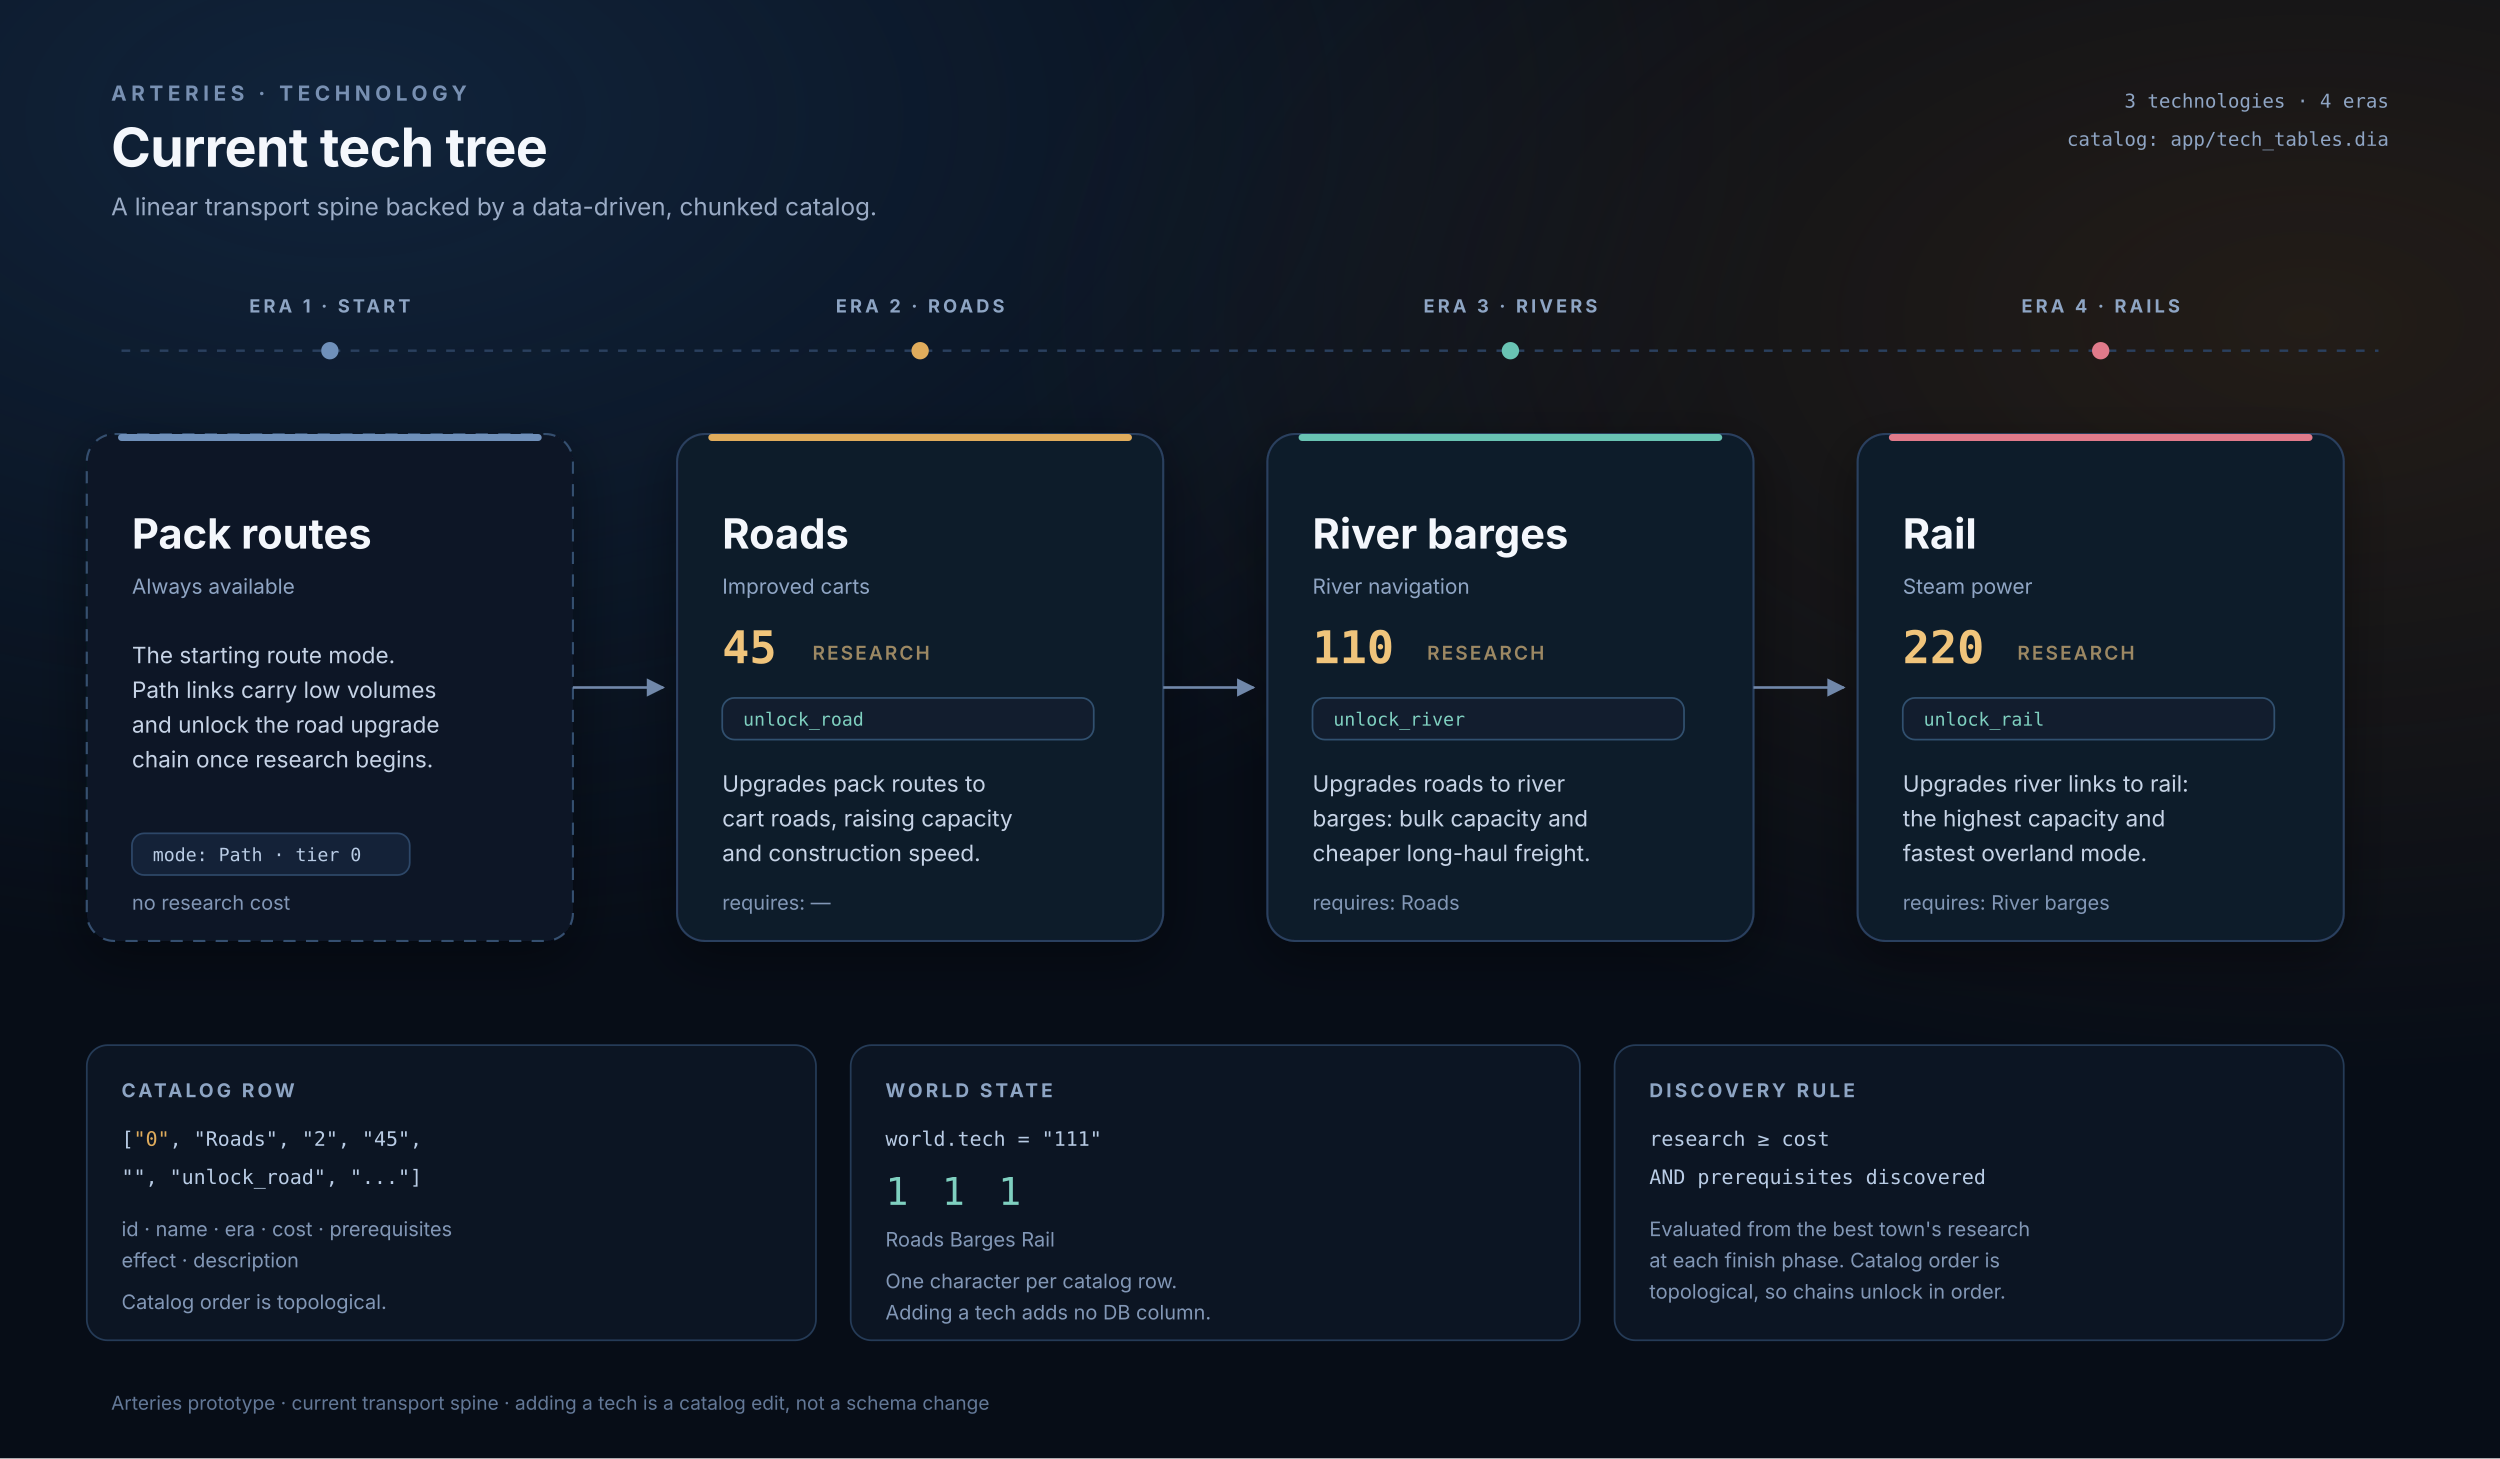
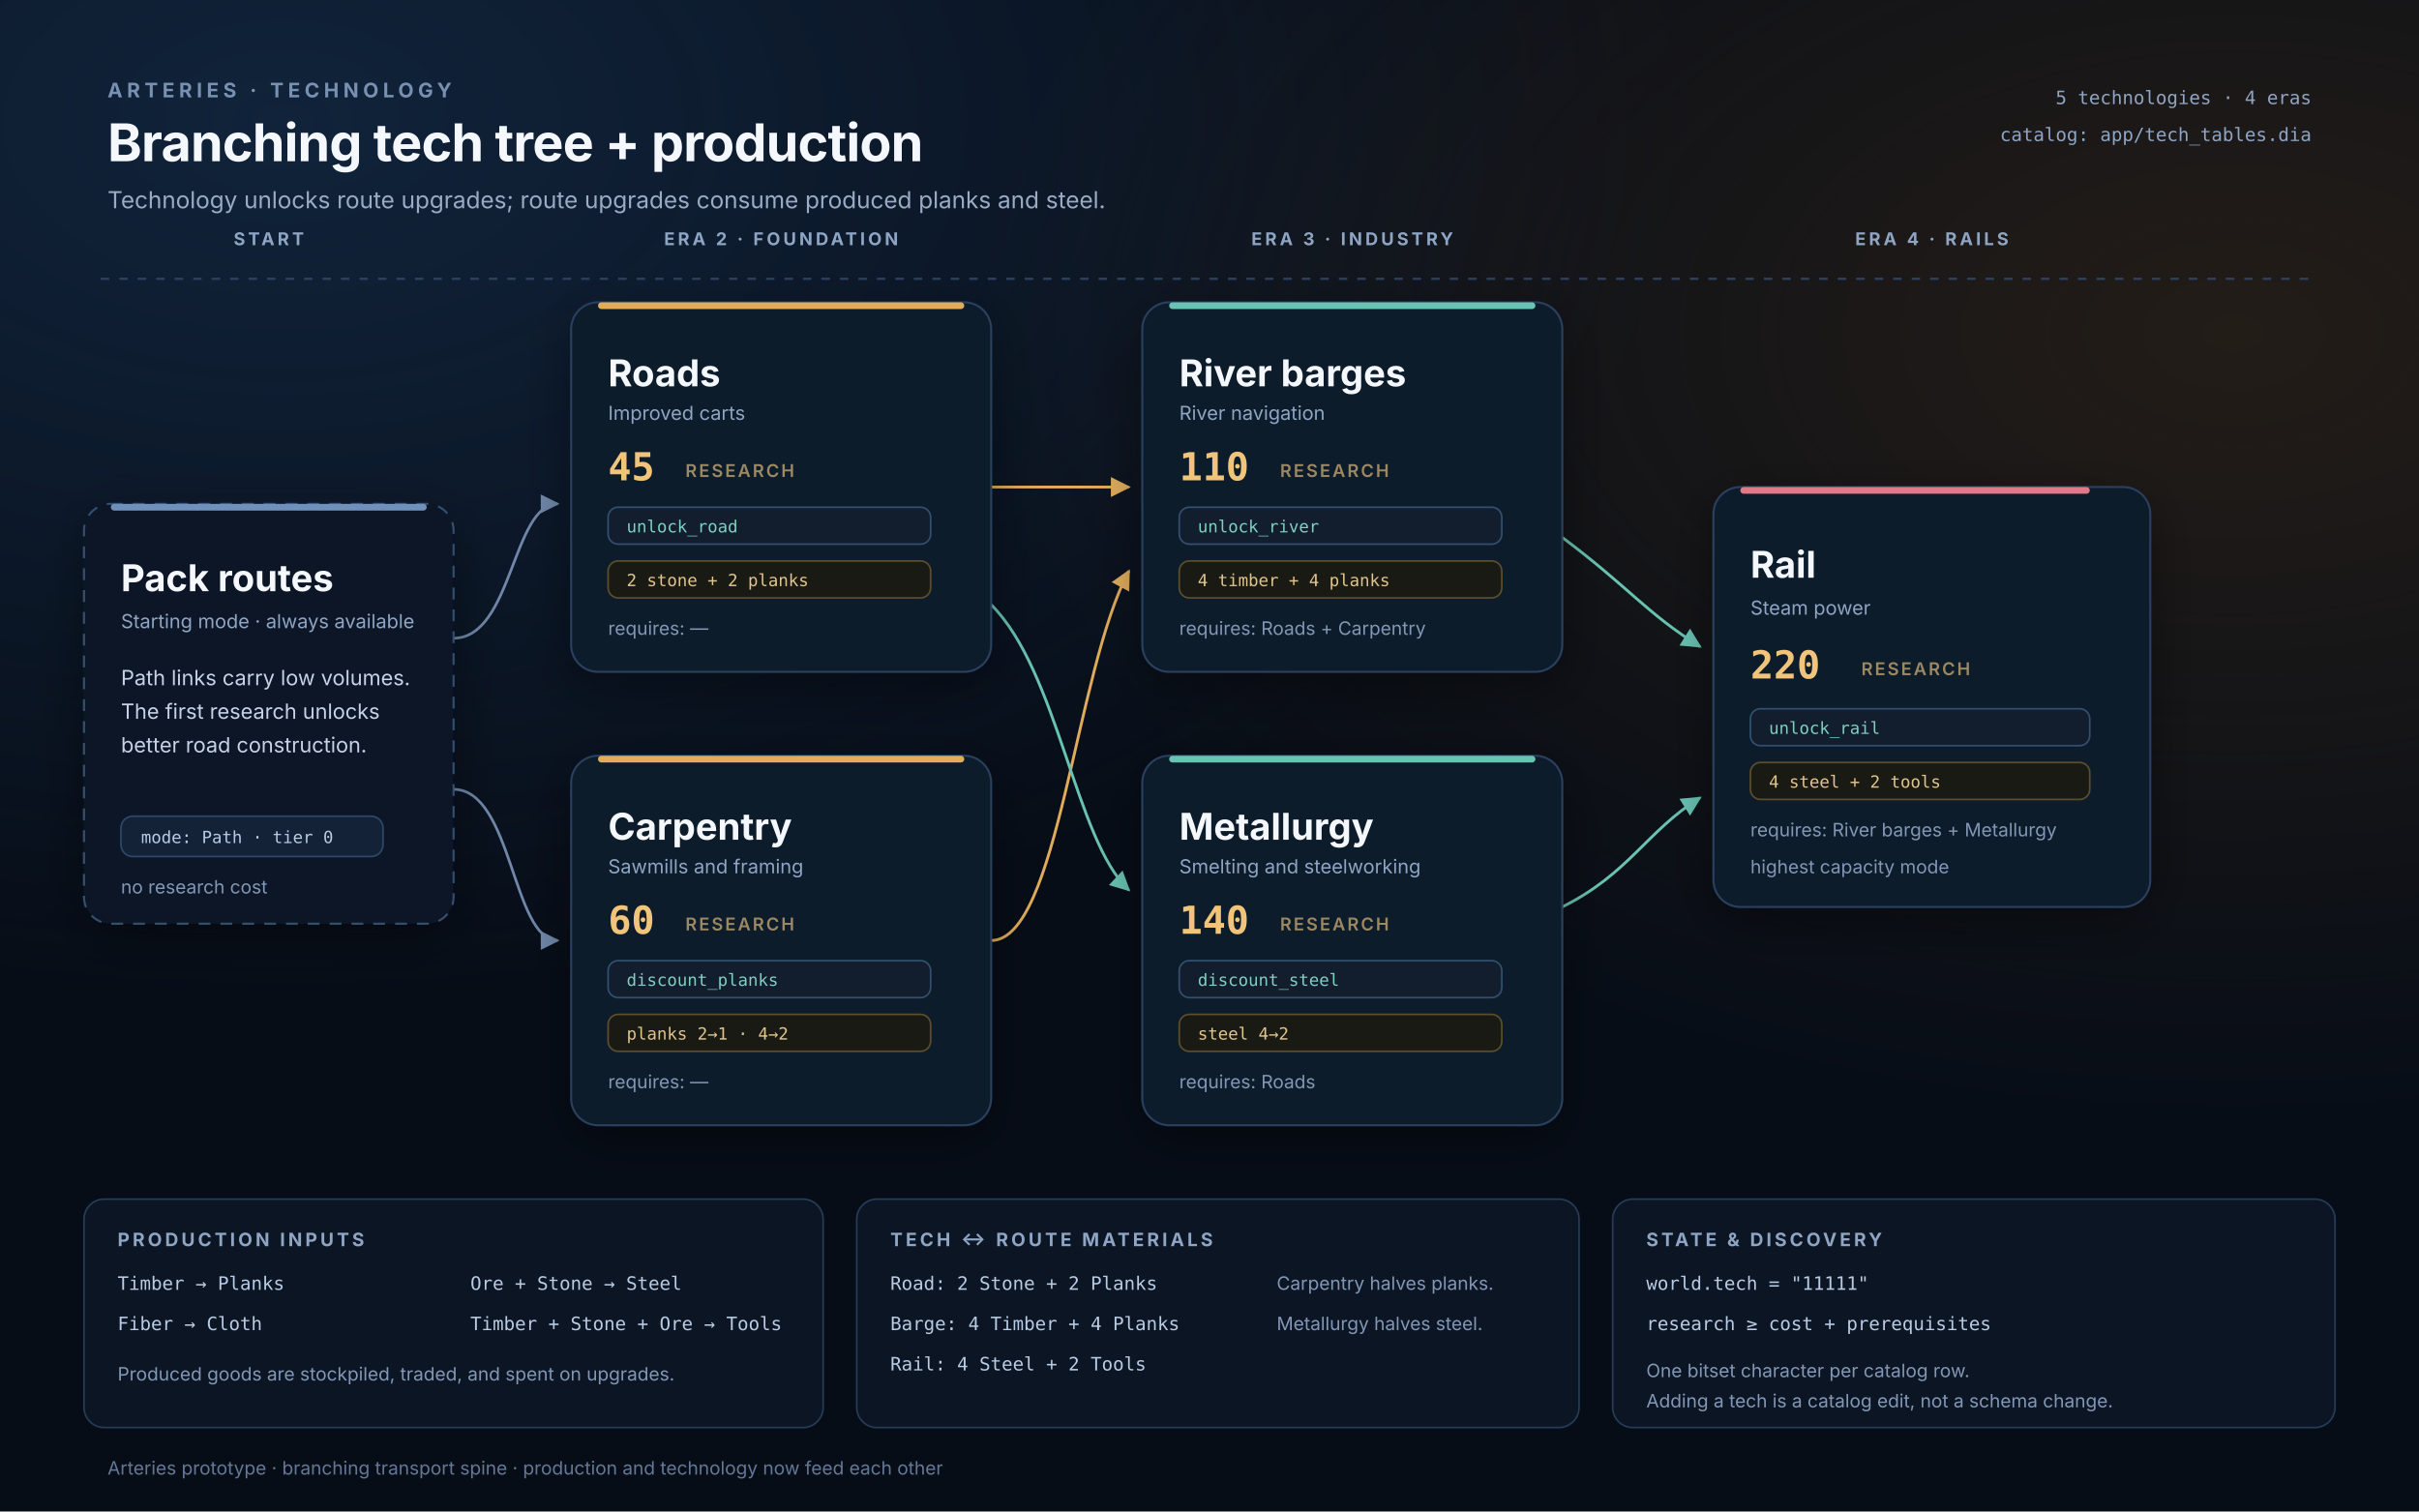
- <svg xmlns="http://www.w3.org/2000/svg" width="1440" height="840" viewBox="0 0 1440 840" role="img" aria-labelledby="title desc">
+ <svg xmlns="http://www.w3.org/2000/svg" width="1440" height="900" viewBox="0 0 1440 900" role="img" aria-labelledby="title desc">
  <defs>
-     <radialGradient id="bgA" cx="14%" cy="8%" r="58%">
+     <radialGradient id="bgA" cx="12%" cy="8%" r="58%">
      <stop offset="0%" stop-color="#173252" stop-opacity="0.60" />
      <stop offset="100%" stop-color="#173252" stop-opacity="0" />
    </radialGradient>
    <radialGradient id="bgB" cx="92%" cy="22%" r="52%">
      <stop offset="0%" stop-color="#4a3218" stop-opacity="0.42" />
      <stop offset="100%" stop-color="#4a3218" stop-opacity="0" />
    </radialGradient>
    <filter id="shadow" x="-20%" y="-20%" width="140%" height="160%">
      <feDropShadow dx="0" dy="9" stdDeviation="15" flood-color="#000000" flood-opacity="0.38" />
    </filter>
    <marker id="arrow" viewBox="0 0 10 10" refX="9" refY="5" markerWidth="7" markerHeight="7" orient="auto">
      <path d="M0,0 L10,5 L0,10 Z" fill="#7188aa" />
+     </marker>
+     <marker id="arrowAmber" viewBox="0 0 10 10" refX="9" refY="5" markerWidth="7" markerHeight="7" orient="auto">
+       <path d="M0,0 L10,5 L0,10 Z" fill="#e0ac5c" />
+     </marker>
+     <marker id="arrowTeal" viewBox="0 0 10 10" refX="9" refY="5" markerWidth="7" markerHeight="7" orient="auto">
+       <path d="M0,0 L10,5 L0,10 Z" fill="#69c3b3" />
    </marker>
  </defs>
  <style>
    .bg { fill: #070d17; }
    .eyebrow { font-family: "Inter", "Segoe UI", system-ui, sans-serif; font-size: 12px; font-weight: 650; letter-spacing: 2.6px; fill: #7890b2; }
    .h1 { font-family: "Inter", "Segoe UI", system-ui, sans-serif; font-size: 31px; font-weight: 700; fill: #f4f7fc; letter-spacing: -0.4px; }
    .sub { font-family: "Inter", "Segoe UI", system-ui, sans-serif; font-size: 14px; fill: #9aabc5; }
    .meta { font-family: "SFMono-Regular", "Cascadia Code", "Roboto Mono", ui-monospace, monospace; font-size: 11px; fill: #8fa5c4; }
    .era { font-family: "Inter", "Segoe UI", system-ui, sans-serif; font-size: 10.5px; font-weight: 650; letter-spacing: 1.8px; fill: #8ea5c4; }
    .card { fill: #0f1a2b; stroke: #2a405e; stroke-width: 1.2; filter: url(#shadow); }
    .start { fill: #0c1727; stroke: #36506f; stroke-width: 1.2; stroke-dasharray: 7 6; filter: url(#shadow); }
    .top-blue { stroke: #6f90ba; stroke-width: 4; stroke-linecap: round; }
    .top-amber { stroke: #e0ac5c; stroke-width: 4; stroke-linecap: round; }
    .top-teal { stroke: #69c3b3; stroke-width: 4; stroke-linecap: round; }
    .top-rose { stroke: #e07a8a; stroke-width: 4; stroke-linecap: round; }
-     .card-title { font-family: "Inter", "Segoe UI", system-ui, sans-serif; font-size: 24px; font-weight: 650; fill: #f4f7fc; }
-     .card-sub { font-family: "Inter", "Segoe UI", system-ui, sans-serif; font-size: 12px; fill: #8fa5c4; }
-     .body { font-family: "Inter", "Segoe UI", system-ui, sans-serif; font-size: 13px; fill: #c6d3e6; }
-     .muted { font-family: "Inter", "Segoe UI", system-ui, sans-serif; font-size: 11.5px; fill: #8297b6; }
-     .cost { font-family: "SFMono-Regular", "Cascadia Code", "Roboto Mono", ui-monospace, monospace; font-size: 26px; font-weight: 600; fill: #f0c47b; }
-     .cost-unit { font-family: "Inter", "Segoe UI", system-ui, sans-serif; font-size: 11px; font-weight: 600; letter-spacing: 1.2px; fill: #9c8863; }
+     .card-title { font-family: "Inter", "Segoe UI", system-ui, sans-serif; font-size: 22px; font-weight: 650; fill: #f4f7fc; }
+     .card-sub { font-family: "Inter", "Segoe UI", system-ui, sans-serif; font-size: 11.5px; fill: #8fa5c4; }
+     .body { font-family: "Inter", "Segoe UI", system-ui, sans-serif; font-size: 12.5px; fill: #c6d3e6; }
+     .muted { font-family: "Inter", "Segoe UI", system-ui, sans-serif; font-size: 11px; fill: #8297b6; }
+     .cost { font-family: "SFMono-Regular", "Cascadia Code", "Roboto Mono", ui-monospace, monospace; font-size: 23px; font-weight: 600; fill: #f0c47b; }
+     .cost-unit { font-family: "Inter", "Segoe UI", system-ui, sans-serif; font-size: 10.5px; font-weight: 600; letter-spacing: 1.2px; fill: #9c8863; }
    .chip { fill: #142238; stroke: #2d4768; stroke-width: 1; }
-     .chip-text { font-family: "SFMono-Regular", "Cascadia Code", "Roboto Mono", ui-monospace, monospace; font-size: 10.5px; fill: #b9cce5; }
+     .chip-text { font-family: "SFMono-Regular", "Cascadia Code", "Roboto Mono", ui-monospace, monospace; font-size: 10px; fill: #b9cce5; }
    .effect { fill: #121d2e; stroke: #31506f; stroke-width: 1; }
-     .effect-text { font-family: "SFMono-Regular", "Cascadia Code", "Roboto Mono", ui-monospace, monospace; font-size: 10.5px; fill: #7fd0c0; }
-     .divider { stroke: #223650; stroke-width: 1; }
+     .effect-text { font-family: "SFMono-Regular", "Cascadia Code", "Roboto Mono", ui-monospace, monospace; font-size: 10px; fill: #7fd0c0; }
+     .material { fill: #1a1a14; stroke: #5b4d2d; stroke-width: 1; }
+     .material-text { font-family: "SFMono-Regular", "Cascadia Code", "Roboto Mono", ui-monospace, monospace; font-size: 10px; fill: #e0c58c; }
    .timeline { stroke: #2a405e; stroke-width: 1.4; stroke-dasharray: 5 6; }
-     .requires { font-family: "Inter", "Segoe UI", system-ui, sans-serif; font-size: 10px; font-weight: 600; letter-spacing: 1.4px; fill: #6f86a8; }
    .panel { fill: #0c1523; stroke: #253b57; stroke-width: 1; }
    .panel-title { font-family: "Inter", "Segoe UI", system-ui, sans-serif; font-size: 11px; font-weight: 650; letter-spacing: 1.8px; fill: #8ea5c4; }
-     .code { font-family: "SFMono-Regular", "Cascadia Code", "Roboto Mono", ui-monospace, monospace; font-size: 11.5px; fill: #b9cce5; }
+     .code { font-family: "SFMono-Regular", "Cascadia Code", "Roboto Mono", ui-monospace, monospace; font-size: 11px; fill: #b9cce5; }
    .code-accent { fill: #e0ac5c; }
-     .bits { font-family: "SFMono-Regular", "Cascadia Code", "Roboto Mono", ui-monospace, monospace; font-size: 22px; letter-spacing: 3px; fill: #7fd0c0; }
    .footer { font-family: "Inter", "Segoe UI", system-ui, sans-serif; font-size: 11px; fill: #637897; }
  </style>
-   <rect class="bg" width="1440" height="840" />
-   <rect width="1440" height="840" fill="url(#bgA)" />
-   <rect width="1440" height="840" fill="url(#bgB)" />
+   <rect class="bg" width="1440" height="900" />
+   <rect width="1440" height="900" fill="url(#bgA)" />
+   <rect width="1440" height="900" fill="url(#bgB)" />
  <text class="eyebrow" x="64" y="58">ARTERIES · TECHNOLOGY</text>
-   <text class="h1" x="64" y="96">Current tech tree</text>
-   <text class="sub" x="64" y="124">A linear transport spine backed by a data-driven, chunked catalog.</text>
-   <text class="meta" x="1376" y="62" text-anchor="end">3 technologies · 4 eras</text>
+   <text class="h1" x="64" y="96">Branching tech tree + production</text>
+   <text class="sub" x="64" y="124">Technology unlocks route upgrades; route upgrades consume produced planks and steel.</text>
+   <text class="meta" x="1376" y="62" text-anchor="end">5 technologies · 4 eras</text>
  <text class="meta" x="1376" y="84" text-anchor="end">catalog: app/tech_tables.dia</text>
-   <line class="timeline" x1="70" y1="202" x2="1370" y2="202" />
-   <circle cx="190" cy="202" r="5" fill="#6f90ba" />
-   <circle cx="530" cy="202" r="5" fill="#e0ac5c" />
-   <circle cx="870" cy="202" r="5" fill="#69c3b3" />
-   <circle cx="1210" cy="202" r="5" fill="#e07a8a" />
-   <text class="era" x="190" y="180" text-anchor="middle">ERA 1 · START</text>
-   <text class="era" x="530" y="180" text-anchor="middle">ERA 2 · ROADS</text>
-   <text class="era" x="870" y="180" text-anchor="middle">ERA 3 · RIVERS</text>
-   <text class="era" x="1210" y="180" text-anchor="middle">ERA 4 · RAILS</text>
-   <rect class="start" x="50" y="250" width="280" height="292" rx="16" />
-   <line class="top-blue" x1="70" y1="252" x2="310" y2="252" />
-   <text class="card-title" x="76" y="316">Pack routes</text>
-   <text class="card-sub" x="76" y="342">Always available</text>
-   <text class="body" x="76" y="382">The starting route mode.</text>
-   <text class="body" x="76" y="402">Path links carry low volumes</text>
-   <text class="body" x="76" y="422">and unlock the road upgrade</text>
-   <text class="body" x="76" y="442">chain once research begins.</text>
-   <rect class="chip" x="76" y="480" width="160" height="24" rx="7" />
-   <text class="chip-text" x="88" y="496">mode: Path · tier 0</text>
-   <text class="muted" x="76" y="524">no research cost</text>
-   <rect class="card" x="390" y="250" width="280" height="292" rx="16" />
-   <line class="top-amber" x1="410" y1="252" x2="650" y2="252" />
-   <text class="card-title" x="416" y="316">Roads</text>
-   <text class="card-sub" x="416" y="342">Improved carts</text>
-   <text class="cost" x="416" y="382">45</text>
-   <text class="cost-unit" x="468" y="380">RESEARCH</text>
-   <rect class="effect" x="416" y="402" width="214" height="24" rx="7" />
-   <text class="effect-text" x="428" y="418">unlock_road</text>
-   <text class="body" x="416" y="456">Upgrades pack routes to</text>
-   <text class="body" x="416" y="476">cart roads, raising capacity</text>
-   <text class="body" x="416" y="496">and construction speed.</text>
-   <text class="muted" x="416" y="524">requires: —</text>
-   <rect class="card" x="730" y="250" width="280" height="292" rx="16" />
-   <line class="top-teal" x1="750" y1="252" x2="990" y2="252" />
-   <text class="card-title" x="756" y="316">River barges</text>
-   <text class="card-sub" x="756" y="342">River navigation</text>
-   <text class="cost" x="756" y="382">110</text>
-   <text class="cost-unit" x="822" y="380">RESEARCH</text>
-   <rect class="effect" x="756" y="402" width="214" height="24" rx="7" />
-   <text class="effect-text" x="768" y="418">unlock_river</text>
-   <text class="body" x="756" y="456">Upgrades roads to river</text>
-   <text class="body" x="756" y="476">barges: bulk capacity and</text>
-   <text class="body" x="756" y="496">cheaper long-haul freight.</text>
-   <text class="muted" x="756" y="524">requires: Roads</text>
-   <rect class="card" x="1070" y="250" width="280" height="292" rx="16" />
-   <line class="top-rose" x1="1090" y1="252" x2="1330" y2="252" />
-   <text class="card-title" x="1096" y="316">Rail</text>
-   <text class="card-sub" x="1096" y="342">Steam power</text>
-   <text class="cost" x="1096" y="382">220</text>
-   <text class="cost-unit" x="1162" y="380">RESEARCH</text>
-   <rect class="effect" x="1096" y="402" width="214" height="24" rx="7" />
-   <text class="effect-text" x="1108" y="418">unlock_rail</text>
-   <text class="body" x="1096" y="456">Upgrades river links to rail:</text>
-   <text class="body" x="1096" y="476">the highest capacity and</text>
-   <text class="body" x="1096" y="496">fastest overland mode.</text>
-   <text class="muted" x="1096" y="524">requires: River barges</text>
-   <line x1="330" y1="396" x2="382" y2="396" stroke="#7188aa" stroke-width="1.5" marker-end="url(#arrow)" />
-   <line x1="670" y1="396" x2="722" y2="396" stroke="#7188aa" stroke-width="1.5" marker-end="url(#arrow)" />
-   <line x1="1010" y1="396" x2="1062" y2="396" stroke="#7188aa" stroke-width="1.5" marker-end="url(#arrow)" />
-   <rect class="panel" x="50" y="602" width="420" height="170" rx="12" />
-   <text class="panel-title" x="70" y="632">CATALOG ROW</text>
-   <text class="code" x="70" y="660">[<tspan class="code-accent">"0"</tspan>, "Roads", "2", "45",</text>
-   <text class="code" x="70" y="682">  "", "unlock_road", "..."]</text>
-   <text class="muted" x="70" y="712">id · name · era · cost · prerequisites</text>
-   <text class="muted" x="70" y="730">effect · description</text>
-   <text class="muted" x="70" y="754">Catalog order is topological.</text>
-   <rect class="panel" x="490" y="602" width="420" height="170" rx="12" />
-   <text class="panel-title" x="510" y="632">WORLD STATE</text>
-   <text class="code" x="510" y="660">world.tech = "111"</text>
-   <text class="bits" x="510" y="694">1   1   1</text>
-   <text class="muted" x="510" y="718">Roads   Barges   Rail</text>
-   <text class="muted" x="510" y="742">One character per catalog row.</text>
-   <text class="muted" x="510" y="760">Adding a tech adds no DB column.</text>
-   <rect class="panel" x="930" y="602" width="420" height="170" rx="12" />
-   <text class="panel-title" x="950" y="632">DISCOVERY RULE</text>
-   <text class="code" x="950" y="660">research ≥ cost</text>
-   <text class="code" x="950" y="682">AND prerequisites discovered</text>
-   <text class="muted" x="950" y="712">Evaluated from the best town's research</text>
-   <text class="muted" x="950" y="730">at each finish phase. Catalog order is</text>
-   <text class="muted" x="950" y="748">topological, so chains unlock in order.</text>
-   <text class="footer" x="64" y="812">Arteries prototype · current transport spine · adding a tech is a catalog edit, not a schema change</text>
+   <line class="timeline" x1="60" y1="166" x2="1380" y2="166" />
+   <text class="era" x="160" y="146" text-anchor="middle">START</text>
+   <text class="era" x="465" y="146" text-anchor="middle">ERA 2 · FOUNDATION</text>
+   <text class="era" x="805" y="146" text-anchor="middle">ERA 3 · INDUSTRY</text>
+   <text class="era" x="1150" y="146" text-anchor="middle">ERA 4 · RAILS</text>
+   <path d="M270,380 C305,380 305,300 332,300" fill="none" stroke="#7188aa" stroke-width="1.6" marker-end="url(#arrow)" />
+   <path d="M270,470 C305,470 305,560 332,560" fill="none" stroke="#7188aa" stroke-width="1.6" marker-end="url(#arrow)" />
+   <path d="M590,290 L672,290" fill="none" stroke="#e0ac5c" stroke-width="1.7" marker-end="url(#arrowAmber)" />
+   <path d="M590,560 C630,560 640,400 672,340" fill="none" stroke="#e0ac5c" stroke-width="1.7" marker-end="url(#arrowAmber)" />
+   <path d="M590,360 C630,400 640,500 672,530" fill="none" stroke="#69c3b3" stroke-width="1.7" marker-end="url(#arrowTeal)" />
+   <path d="M930,320 C970,350 980,365 1012,385" fill="none" stroke="#69c3b3" stroke-width="1.7" marker-end="url(#arrowTeal)" />
+   <path d="M930,540 C970,520 980,495 1012,475" fill="none" stroke="#69c3b3" stroke-width="1.7" marker-end="url(#arrowTeal)" />
+   <rect class="start" x="50" y="300" width="220" height="250" rx="16" />
+   <line class="top-blue" x1="68" y1="302" x2="252" y2="302" />
+   <text class="card-title" x="72" y="352">Pack routes</text>
+   <text class="card-sub" x="72" y="374">Starting mode · always available</text>
+   <text class="body" x="72" y="408">Path links carry low volumes.</text>
+   <text class="body" x="72" y="428">The first research unlocks</text>
+   <text class="body" x="72" y="448">better road construction.</text>
+   <rect class="chip" x="72" y="486" width="156" height="24" rx="7" />
+   <text class="chip-text" x="84" y="502">mode: Path · tier 0</text>
+   <text class="muted" x="72" y="532">no research cost</text>
+   <rect class="card" x="340" y="180" width="250" height="220" rx="16" />
+   <line class="top-amber" x1="358" y1="182" x2="572" y2="182" />
+   <text class="card-title" x="362" y="230">Roads</text>
+   <text class="card-sub" x="362" y="250">Improved carts</text>
+   <text class="cost" x="362" y="286">45</text>
+   <text class="cost-unit" x="408" y="284">RESEARCH</text>
+   <rect class="effect" x="362" y="302" width="192" height="22" rx="6" />
+   <text class="effect-text" x="373" y="317">unlock_road</text>
+   <rect class="material" x="362" y="334" width="192" height="22" rx="6" />
+   <text class="material-text" x="373" y="349">2 stone + 2 planks</text>
+   <text class="muted" x="362" y="378">requires: —</text>
+   <rect class="card" x="340" y="450" width="250" height="220" rx="16" />
+   <line class="top-amber" x1="358" y1="452" x2="572" y2="452" />
+   <text class="card-title" x="362" y="500">Carpentry</text>
+   <text class="card-sub" x="362" y="520">Sawmills and framing</text>
+   <text class="cost" x="362" y="556">60</text>
+   <text class="cost-unit" x="408" y="554">RESEARCH</text>
+   <rect class="effect" x="362" y="572" width="192" height="22" rx="6" />
+   <text class="effect-text" x="373" y="587">discount_planks</text>
+   <rect class="material" x="362" y="604" width="192" height="22" rx="6" />
+   <text class="material-text" x="373" y="619">planks 2→1 · 4→2</text>
+   <text class="muted" x="362" y="648">requires: —</text>
+   <rect class="card" x="680" y="180" width="250" height="220" rx="16" />
+   <line class="top-teal" x1="698" y1="182" x2="912" y2="182" />
+   <text class="card-title" x="702" y="230">River barges</text>
+   <text class="card-sub" x="702" y="250">River navigation</text>
+   <text class="cost" x="702" y="286">110</text>
+   <text class="cost-unit" x="762" y="284">RESEARCH</text>
+   <rect class="effect" x="702" y="302" width="192" height="22" rx="6" />
+   <text class="effect-text" x="713" y="317">unlock_river</text>
+   <rect class="material" x="702" y="334" width="192" height="22" rx="6" />
+   <text class="material-text" x="713" y="349">4 timber + 4 planks</text>
+   <text class="muted" x="702" y="378">requires: Roads + Carpentry</text>
+   <rect class="card" x="680" y="450" width="250" height="220" rx="16" />
+   <line class="top-teal" x1="698" y1="452" x2="912" y2="452" />
+   <text class="card-title" x="702" y="500">Metallurgy</text>
+   <text class="card-sub" x="702" y="520">Smelting and steelworking</text>
+   <text class="cost" x="702" y="556">140</text>
+   <text class="cost-unit" x="762" y="554">RESEARCH</text>
+   <rect class="effect" x="702" y="572" width="192" height="22" rx="6" />
+   <text class="effect-text" x="713" y="587">discount_steel</text>
+   <rect class="material" x="702" y="604" width="192" height="22" rx="6" />
+   <text class="material-text" x="713" y="619">steel 4→2</text>
+   <text class="muted" x="702" y="648">requires: Roads</text>
+   <rect class="card" x="1020" y="290" width="260" height="250" rx="16" />
+   <line class="top-rose" x1="1038" y1="292" x2="1242" y2="292" />
+   <text class="card-title" x="1042" y="344">Rail</text>
+   <text class="card-sub" x="1042" y="366">Steam power</text>
+   <text class="cost" x="1042" y="404">220</text>
+   <text class="cost-unit" x="1108" y="402">RESEARCH</text>
+   <rect class="effect" x="1042" y="422" width="202" height="22" rx="6" />
+   <text class="effect-text" x="1053" y="437">unlock_rail</text>
+   <rect class="material" x="1042" y="454" width="202" height="22" rx="6" />
+   <text class="material-text" x="1053" y="469">4 steel + 2 tools</text>
+   <text class="muted" x="1042" y="498">requires: River barges + Metallurgy</text>
+   <text class="muted" x="1042" y="520">highest capacity mode</text>
+   <rect class="panel" x="50" y="714" width="440" height="136" rx="12" />
+   <text class="panel-title" x="70" y="742">PRODUCTION INPUTS</text>
+   <text class="code" x="70" y="768">Timber → Planks</text>
+   <text class="code" x="280" y="768">Ore + Stone → Steel</text>
+   <text class="code" x="70" y="792">Fiber → Cloth</text>
+   <text class="code" x="280" y="792">Timber + Stone + Ore → Tools</text>
+   <text class="muted" x="70" y="822">Produced goods are stockpiled, traded, and spent on upgrades.</text>
+   <rect class="panel" x="510" y="714" width="430" height="136" rx="12" />
+   <text class="panel-title" x="530" y="742">TECH ↔ ROUTE MATERIALS</text>
+   <text class="code" x="530" y="768">Road: 2 Stone + 2 Planks</text>
+   <text class="code" x="530" y="792">Barge: 4 Timber + 4 Planks</text>
+   <text class="code" x="530" y="816">Rail: 4 Steel + 2 Tools</text>
+   <text class="muted" x="760" y="768">Carpentry halves planks.</text>
+   <text class="muted" x="760" y="792">Metallurgy halves steel.</text>
+   <rect class="panel" x="960" y="714" width="430" height="136" rx="12" />
+   <text class="panel-title" x="980" y="742">STATE &amp; DISCOVERY</text>
+   <text class="code" x="980" y="768">world.tech = "11111"</text>
+   <text class="code" x="980" y="792">research ≥ cost + prerequisites</text>
+   <text class="muted" x="980" y="820">One bitset character per catalog row.</text>
+   <text class="muted" x="980" y="838">Adding a tech is a catalog edit, not a schema change.</text>
+   <text class="footer" x="64" y="878">Arteries prototype · branching transport spine · production and technology now feed each other</text>
</svg>
